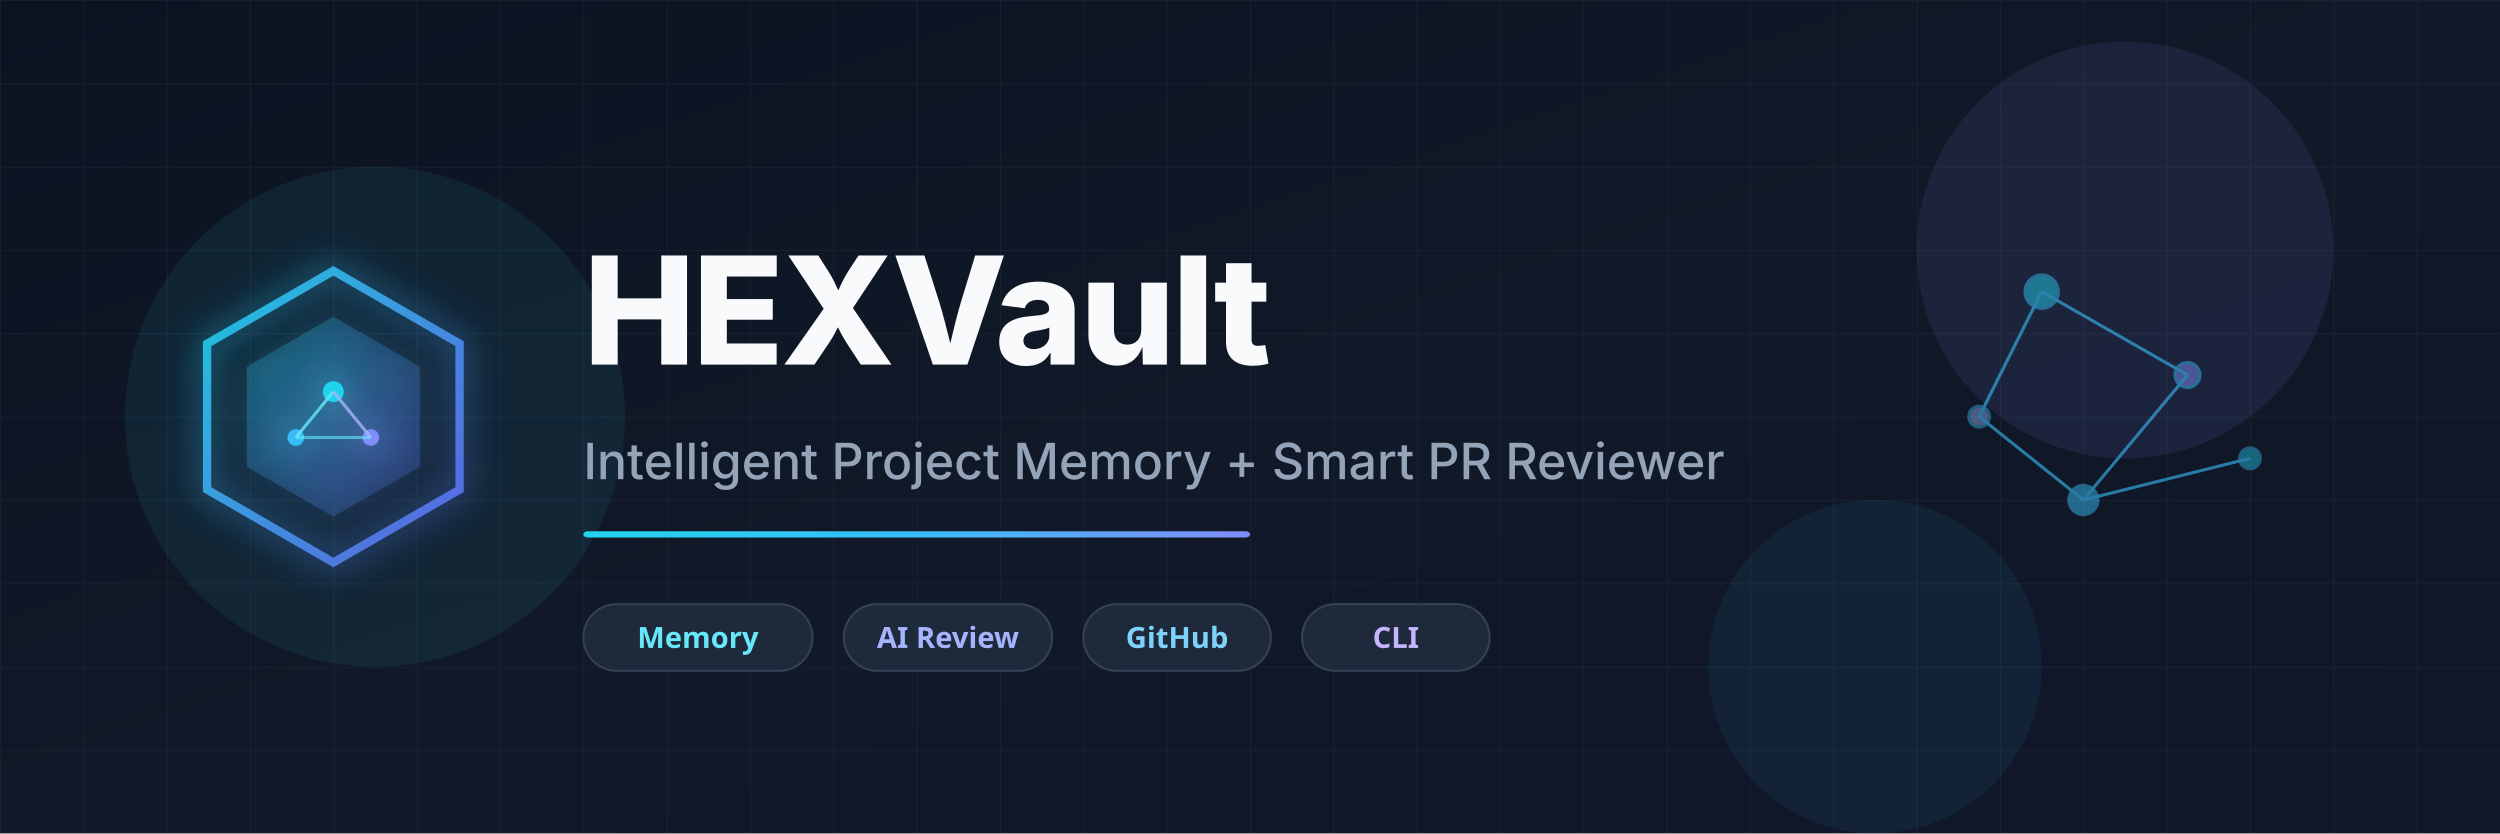
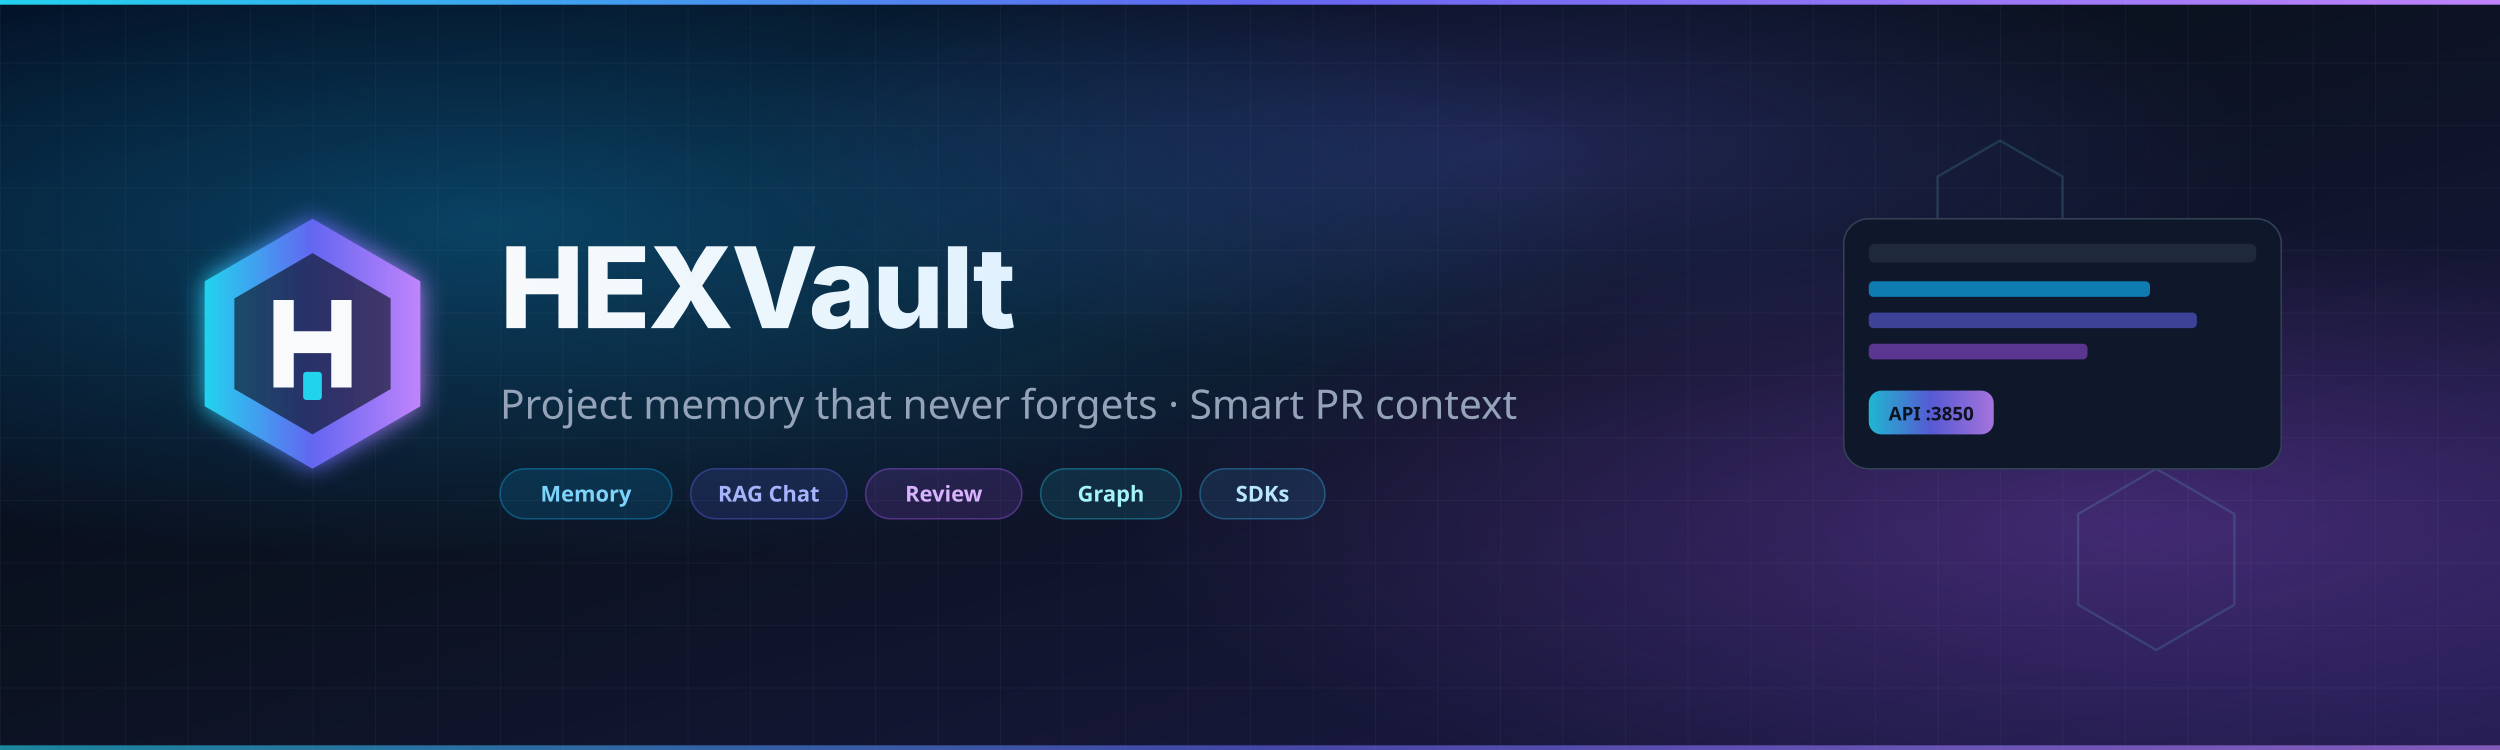
- <svg xmlns="http://www.w3.org/2000/svg" width="1200" height="400" viewBox="0 0 1200 400" role="img" aria-label="HEXVault">
+ <svg xmlns="http://www.w3.org/2000/svg" width="1600" height="480" viewBox="0 0 1600 480" role="img" aria-label="HEXVault">
  <defs>
    <linearGradient id="bg" x1="0%" y1="0%" x2="100%" y2="100%">
-       <stop offset="0%" stop-color="#0B1220" />
-       <stop offset="50%" stop-color="#111827" />
-       <stop offset="100%" stop-color="#0F172A" />
+       <stop offset="0%" stop-color="#020617" />
+       <stop offset="45%" stop-color="#0B1220" />
+       <stop offset="100%" stop-color="#1e1b4b" />
    </linearGradient>
    <linearGradient id="accent" x1="0%" y1="0%" x2="100%" y2="0%">
-       <stop offset="0%" stop-color="#22D3EE" />
-       <stop offset="50%" stop-color="#38BDF8" />
-       <stop offset="100%" stop-color="#818CF8" />
+       <stop offset="0%" stop-color="#22d3ee" />
+       <stop offset="50%" stop-color="#6366f1" />
+       <stop offset="100%" stop-color="#c084fc" />
    </linearGradient>
-     <linearGradient id="hexFill" x1="0%" y1="0%" x2="100%" y2="100%">
-       <stop offset="0%" stop-color="#22D3EE" />
-       <stop offset="100%" stop-color="#6366F1" />
+     <linearGradient id="textGrad" x1="0%" y1="0%" x2="100%" y2="0%">
+       <stop offset="0%" stop-color="#f8fafc" />
+       <stop offset="100%" stop-color="#e0f2fe" />
    </linearGradient>
-     <filter id="glow" x="-50%" y="-50%" width="200%" height="200%">
-       <feGaussianBlur stdDeviation="8" result="blur" />
+     <radialGradient id="orb1" cx="20%" cy="30%" r="45%">
+       <stop offset="0%" stop-color="#0ea5e9" stop-opacity="0.35" />
+       <stop offset="100%" stop-color="#0ea5e9" stop-opacity="0" />
+     </radialGradient>
+     <radialGradient id="orb2" cx="85%" cy="70%" r="40%">
+       <stop offset="0%" stop-color="#a855f7" stop-opacity="0.3" />
+       <stop offset="100%" stop-color="#a855f7" stop-opacity="0" />
+     </radialGradient>
+     <radialGradient id="orb3" cx="60%" cy="20%" r="30%">
+       <stop offset="0%" stop-color="#6366f1" stop-opacity="0.25" />
+       <stop offset="100%" stop-color="#6366f1" stop-opacity="0" />
+     </radialGradient>
+     <pattern id="grid" width="40" height="40" patternUnits="userSpaceOnUse">
+       <path d="M 40 0 L 0 0 0 40" fill="none" stroke="#94a3b8" stroke-width="0.6" opacity="0.12" />
+     </pattern>
+     <filter id="softGlow" x="-50%" y="-50%" width="200%" height="200%">
+       <feGaussianBlur stdDeviation="8" result="b" />
      <feMerge>
-         <feMergeNode in="blur" />
+         <feMergeNode in="b" />
        <feMergeNode in="SourceGraphic" />
      </feMerge>
    </filter>
-     <pattern id="grid" width="40" height="40" patternUnits="userSpaceOnUse">
-       <path d="M 40 0 L 0 0 0 40" fill="none" stroke="#1E293B" stroke-width="1" />
-     </pattern>
  </defs>
-   <rect width="1200" height="400" fill="url(#bg)" />
-   <rect width="1200" height="400" fill="url(#grid)" opacity="0.5" />
-   <circle cx="180" cy="200" r="120" fill="#22D3EE" opacity="0.08" />
-   <circle cx="1020" cy="120" r="100" fill="#818CF8" opacity="0.1" />
-   <circle cx="900" cy="320" r="80" fill="#38BDF8" opacity="0.07" />
-   <g transform="translate(160, 200)" filter="url(#glow)">
-     <polygon points="0,-70 60.6,-35 60.6,35 0,70 -60.6,35 -60.6,-35" fill="none" stroke="url(#hexFill)" stroke-width="4" opacity="0.9" />
-     <polygon points="0,-48 41.6,-24 41.6,24 0,48 -41.6,24 -41.6,-24" fill="url(#hexFill)" opacity="0.25" />
-     <circle cx="0" cy="-12" r="5" fill="#22D3EE" />
-     <circle cx="-18" cy="10" r="4" fill="#38BDF8" />
-     <circle cx="18" cy="10" r="4" fill="#818CF8" />
-     <line x1="0" y1="-12" x2="-18" y2="10" stroke="#67E8F9" stroke-width="1.5" opacity="0.8" />
-     <line x1="0" y1="-12" x2="18" y2="10" stroke="#A5B4FC" stroke-width="1.5" opacity="0.8" />
-     <line x1="-18" y1="10" x2="18" y2="10" stroke="#67E8F9" stroke-width="1.5" opacity="0.6" />
+   <rect width="1600" height="480" fill="url(#bg)" />
+   <rect width="1600" height="480" fill="url(#orb1)" />
+   <rect width="1600" height="480" fill="url(#orb2)" />
+   <rect width="1600" height="480" fill="url(#orb3)" />
+   <rect width="1600" height="480" fill="url(#grid)" />
+   <rect x="0" y="0" width="1600" height="3" fill="url(#accent)" />
+   <g opacity="0.15" fill="none" stroke="#67e8f9" stroke-width="1.5">
+     <polygon points="1280,90 1320,113 1320,159 1280,182 1240,159 1240,113" />
+     <polygon points="1380,300 1430,329 1430,387 1380,416 1330,387 1330,329" />
  </g>
-   <text x="280" y="175" font-family="ui-sans-serif, system-ui, -apple-system, Segoe UI, sans-serif" font-size="72" font-weight="800" fill="#F8FAFC" letter-spacing="-1.5">
-     HEXVault
-   </text>
-   <text x="280" y="230" font-family="ui-sans-serif, system-ui, -apple-system, Segoe UI, sans-serif" font-size="24" font-weight="500" fill="#94A3B8">
-     Intelligent Project Memory + Smart PR Reviewer
-   </text>
-   <rect x="280" y="255" width="320" height="3" rx="2" fill="url(#accent)" />
+   <g transform="translate(120,140)" filter="url(#softGlow)">
+     <polygon points="80,0 149,40 149,120 80,160 11,120 11,40" fill="url(#accent)" />
+     <polygon points="80,22 130,51 130,109 80,138 30,109 30,51" fill="#0B1220" opacity="0.65" />
+     <path d="M55 52 H68 V72 H92 V52 H105 V108 H92 V86 H68 V108 H55 Z" fill="#f8fafc" />
+     <rect x="74" y="98" width="12" height="18" rx="2" fill="#22d3ee" />
+   </g>
+   <text x="320" y="210" font-family="ui-sans-serif, system-ui, Segoe UI, Inter, sans-serif" font-size="72" font-weight="800" fill="url(#textGrad)" letter-spacing="-1.5">HEXVault</text>
+   <text x="320" y="268" font-family="ui-sans-serif, system-ui, Segoe UI, sans-serif" font-size="26" font-weight="500" fill="#94a3b8">Project memory that never forgets · Smart PR context</text>
  <g font-family="ui-sans-serif, system-ui, sans-serif" font-size="14" font-weight="600">
-     <rect x="280" y="290" width="110" height="32" rx="16" fill="#1E293B" stroke="#334155" />
-     <text x="335" y="311" text-anchor="middle" fill="#67E8F9">Memory</text>
-     <rect x="405" y="290" width="100" height="32" rx="16" fill="#1E293B" stroke="#334155" />
-     <text x="455" y="311" text-anchor="middle" fill="#A5B4FC">AI Review</text>
-     <rect x="520" y="290" width="90" height="32" rx="16" fill="#1E293B" stroke="#334155" />
-     <text x="565" y="311" text-anchor="middle" fill="#7DD3FC">GitHub</text>
-     <rect x="625" y="290" width="90" height="32" rx="16" fill="#1E293B" stroke="#334155" />
-     <text x="670" y="311" text-anchor="middle" fill="#C4B5FD">CLI</text>
+     <rect x="320" y="300" width="110" height="32" rx="16" fill="#0ea5e9" fill-opacity="0.15" stroke="#0ea5e9" stroke-opacity="0.4" />
+     <text x="375" y="321" text-anchor="middle" fill="#7dd3fc">Memory</text>
+     <rect x="442" y="300" width="100" height="32" rx="16" fill="#6366f1" fill-opacity="0.15" stroke="#6366f1" stroke-opacity="0.4" />
+     <text x="492" y="321" text-anchor="middle" fill="#a5b4fc">RAG Chat</text>
+     <rect x="554" y="300" width="100" height="32" rx="16" fill="#a855f7" fill-opacity="0.15" stroke="#a855f7" stroke-opacity="0.4" />
+     <text x="604" y="321" text-anchor="middle" fill="#d8b4fe">Review</text>
+     <rect x="666" y="300" width="90" height="32" rx="16" fill="#22d3ee" fill-opacity="0.12" stroke="#22d3ee" stroke-opacity="0.35" />
+     <text x="711" y="321" text-anchor="middle" fill="#a5f3fc">Graph</text>
+     <rect x="768" y="300" width="80" height="32" rx="16" fill="#38bdf8" fill-opacity="0.12" stroke="#38bdf8" stroke-opacity="0.35" />
+     <text x="808" y="321" text-anchor="middle" fill="#bae6fd">SDKs</text>
  </g>
-   <g opacity="0.6" stroke="#38BDF8" stroke-width="1.5" fill="none">
-     <circle cx="980" cy="140" r="8" fill="#22D3EE" opacity="0.8" />
-     <circle cx="1050" cy="180" r="6" fill="#818CF8" opacity="0.8" />
-     <circle cx="1000" cy="240" r="7" fill="#38BDF8" opacity="0.8" />
-     <circle cx="1080" cy="220" r="5" fill="#22D3EE" opacity="0.7" />
-     <circle cx="950" cy="200" r="5" fill="#A5B4FC" opacity="0.7" />
-     <line x1="980" y1="140" x2="1050" y2="180" />
-     <line x1="980" y1="140" x2="950" y2="200" />
-     <line x1="1050" y1="180" x2="1000" y2="240" />
-     <line x1="1000" y1="240" x2="1080" y2="220" />
-     <line x1="950" y1="200" x2="1000" y2="240" />
+   <g transform="translate(1180,100)">
+     <rect x="0" y="40" width="280" height="160" rx="16" fill="#0f172a" stroke="#334155" />
+     <rect x="16" y="56" width="248" height="12" rx="4" fill="#1e293b" />
+     <rect x="16" y="80" width="180" height="10" rx="3" fill="#0ea5e9" opacity="0.7" />
+     <rect x="16" y="100" width="210" height="10" rx="3" fill="#6366f1" opacity="0.55" />
+     <rect x="16" y="120" width="140" height="10" rx="3" fill="#a855f7" opacity="0.5" />
+     <rect x="16" y="150" width="80" height="28" rx="8" fill="url(#accent)" opacity="0.85" />
+     <text x="56" y="169" text-anchor="middle" font-family="ui-sans-serif, system-ui, sans-serif" font-size="12" font-weight="700" fill="#0B1220">API :3850</text>
  </g>
+   <rect x="0" y="477" width="1600" height="3" fill="url(#accent)" opacity="0.6" />
</svg>
